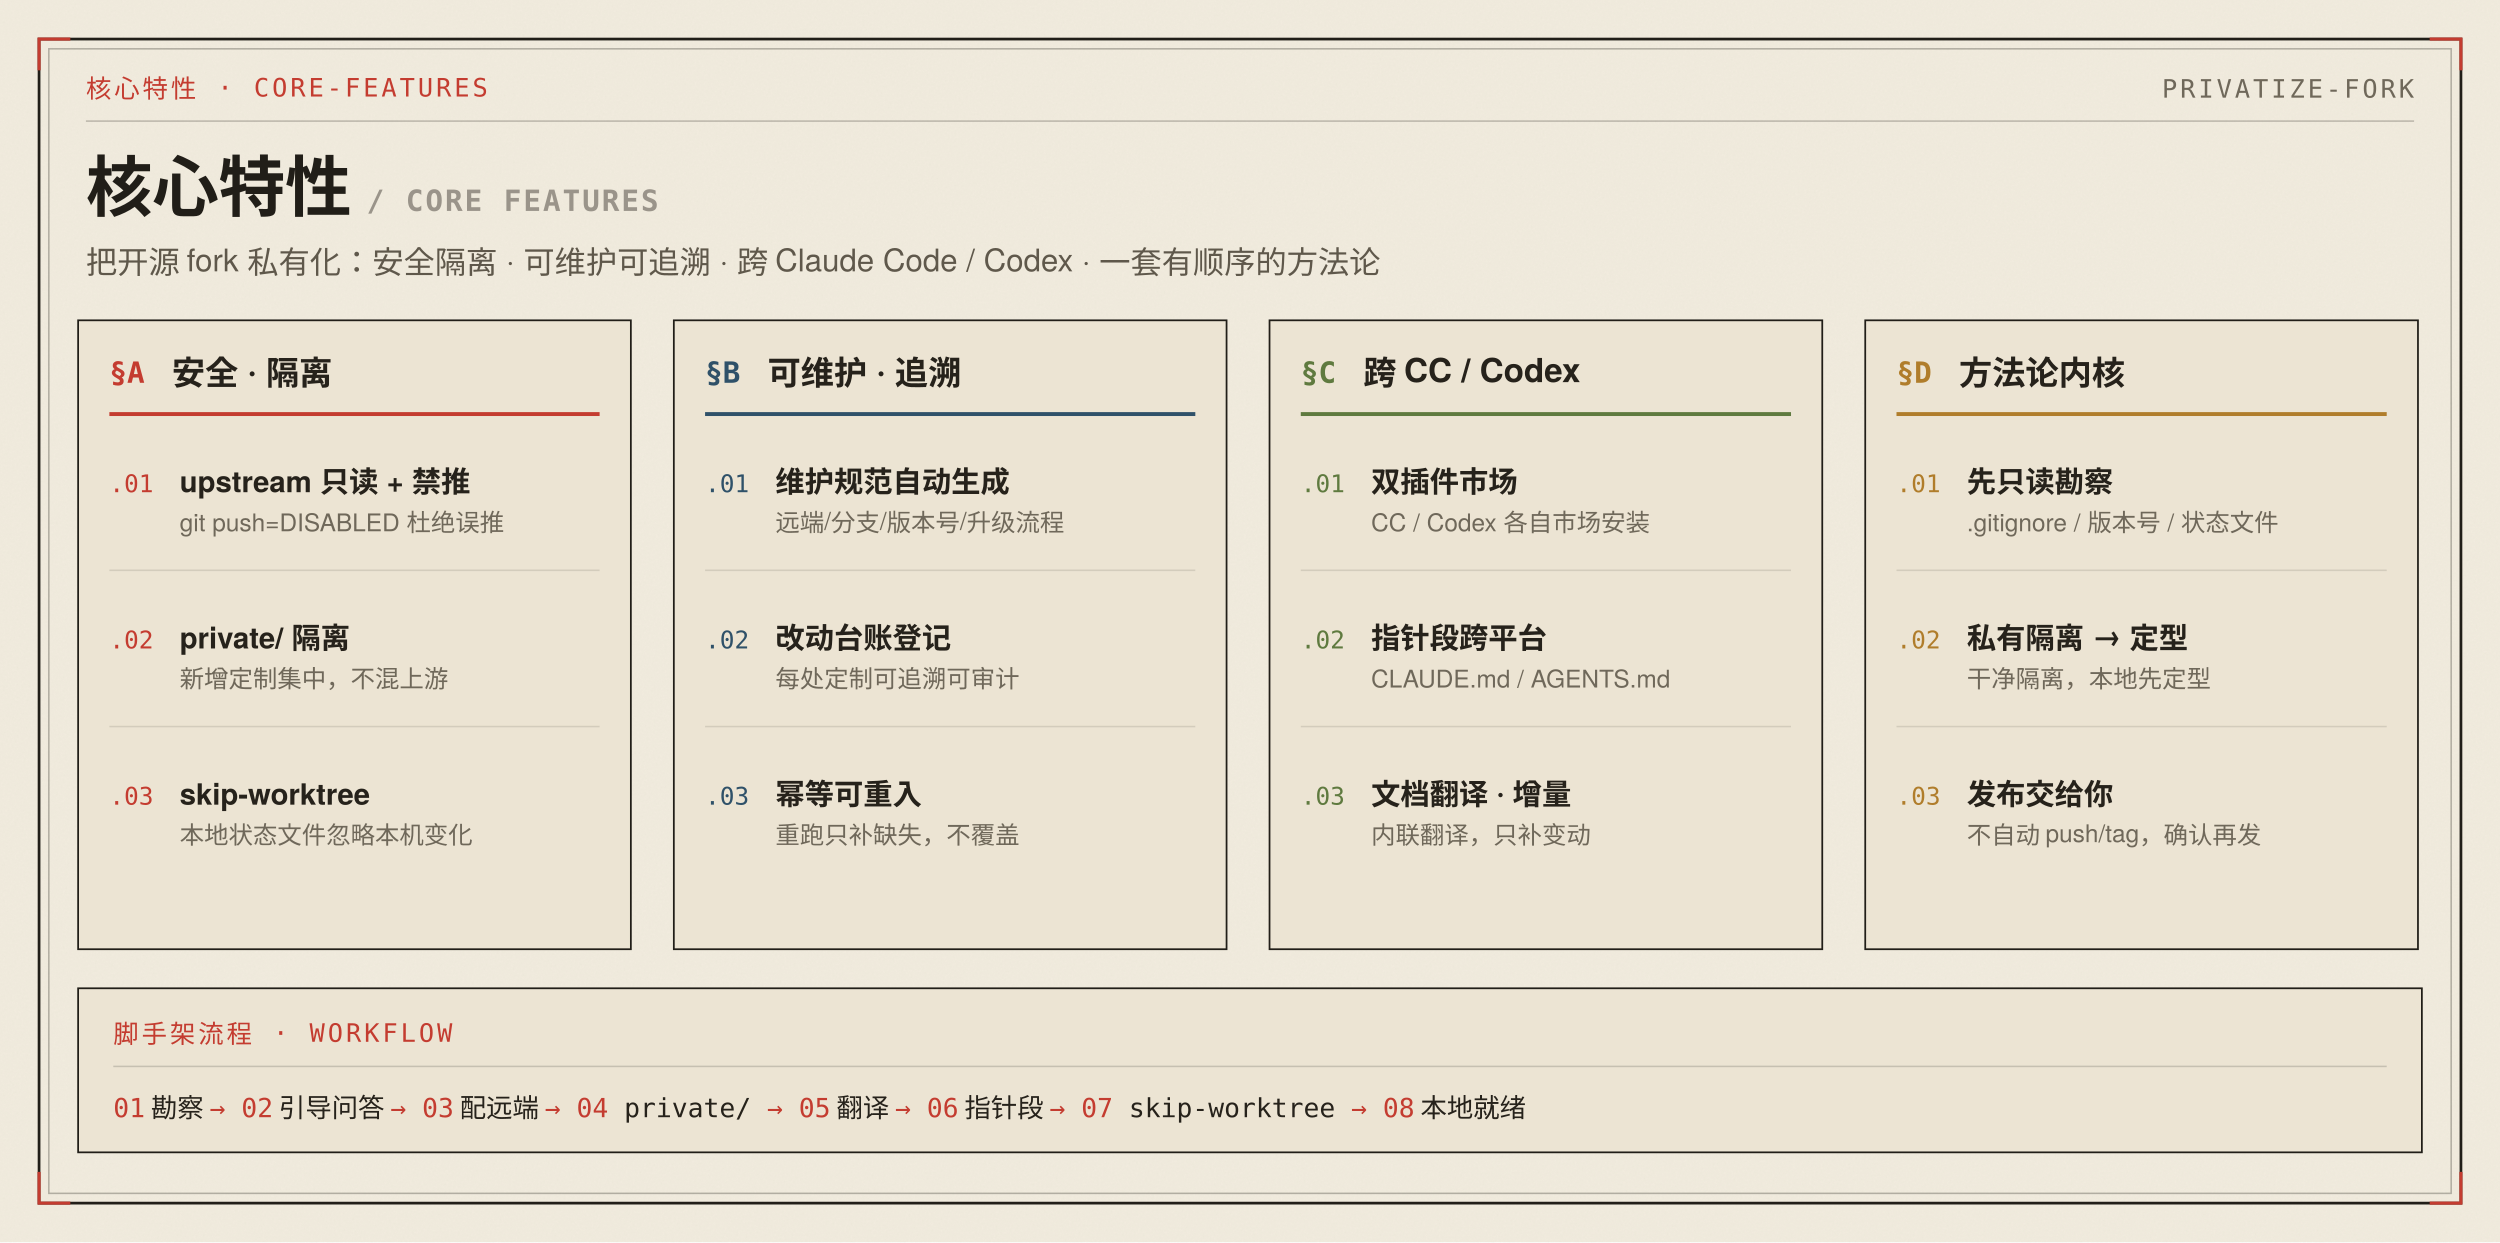
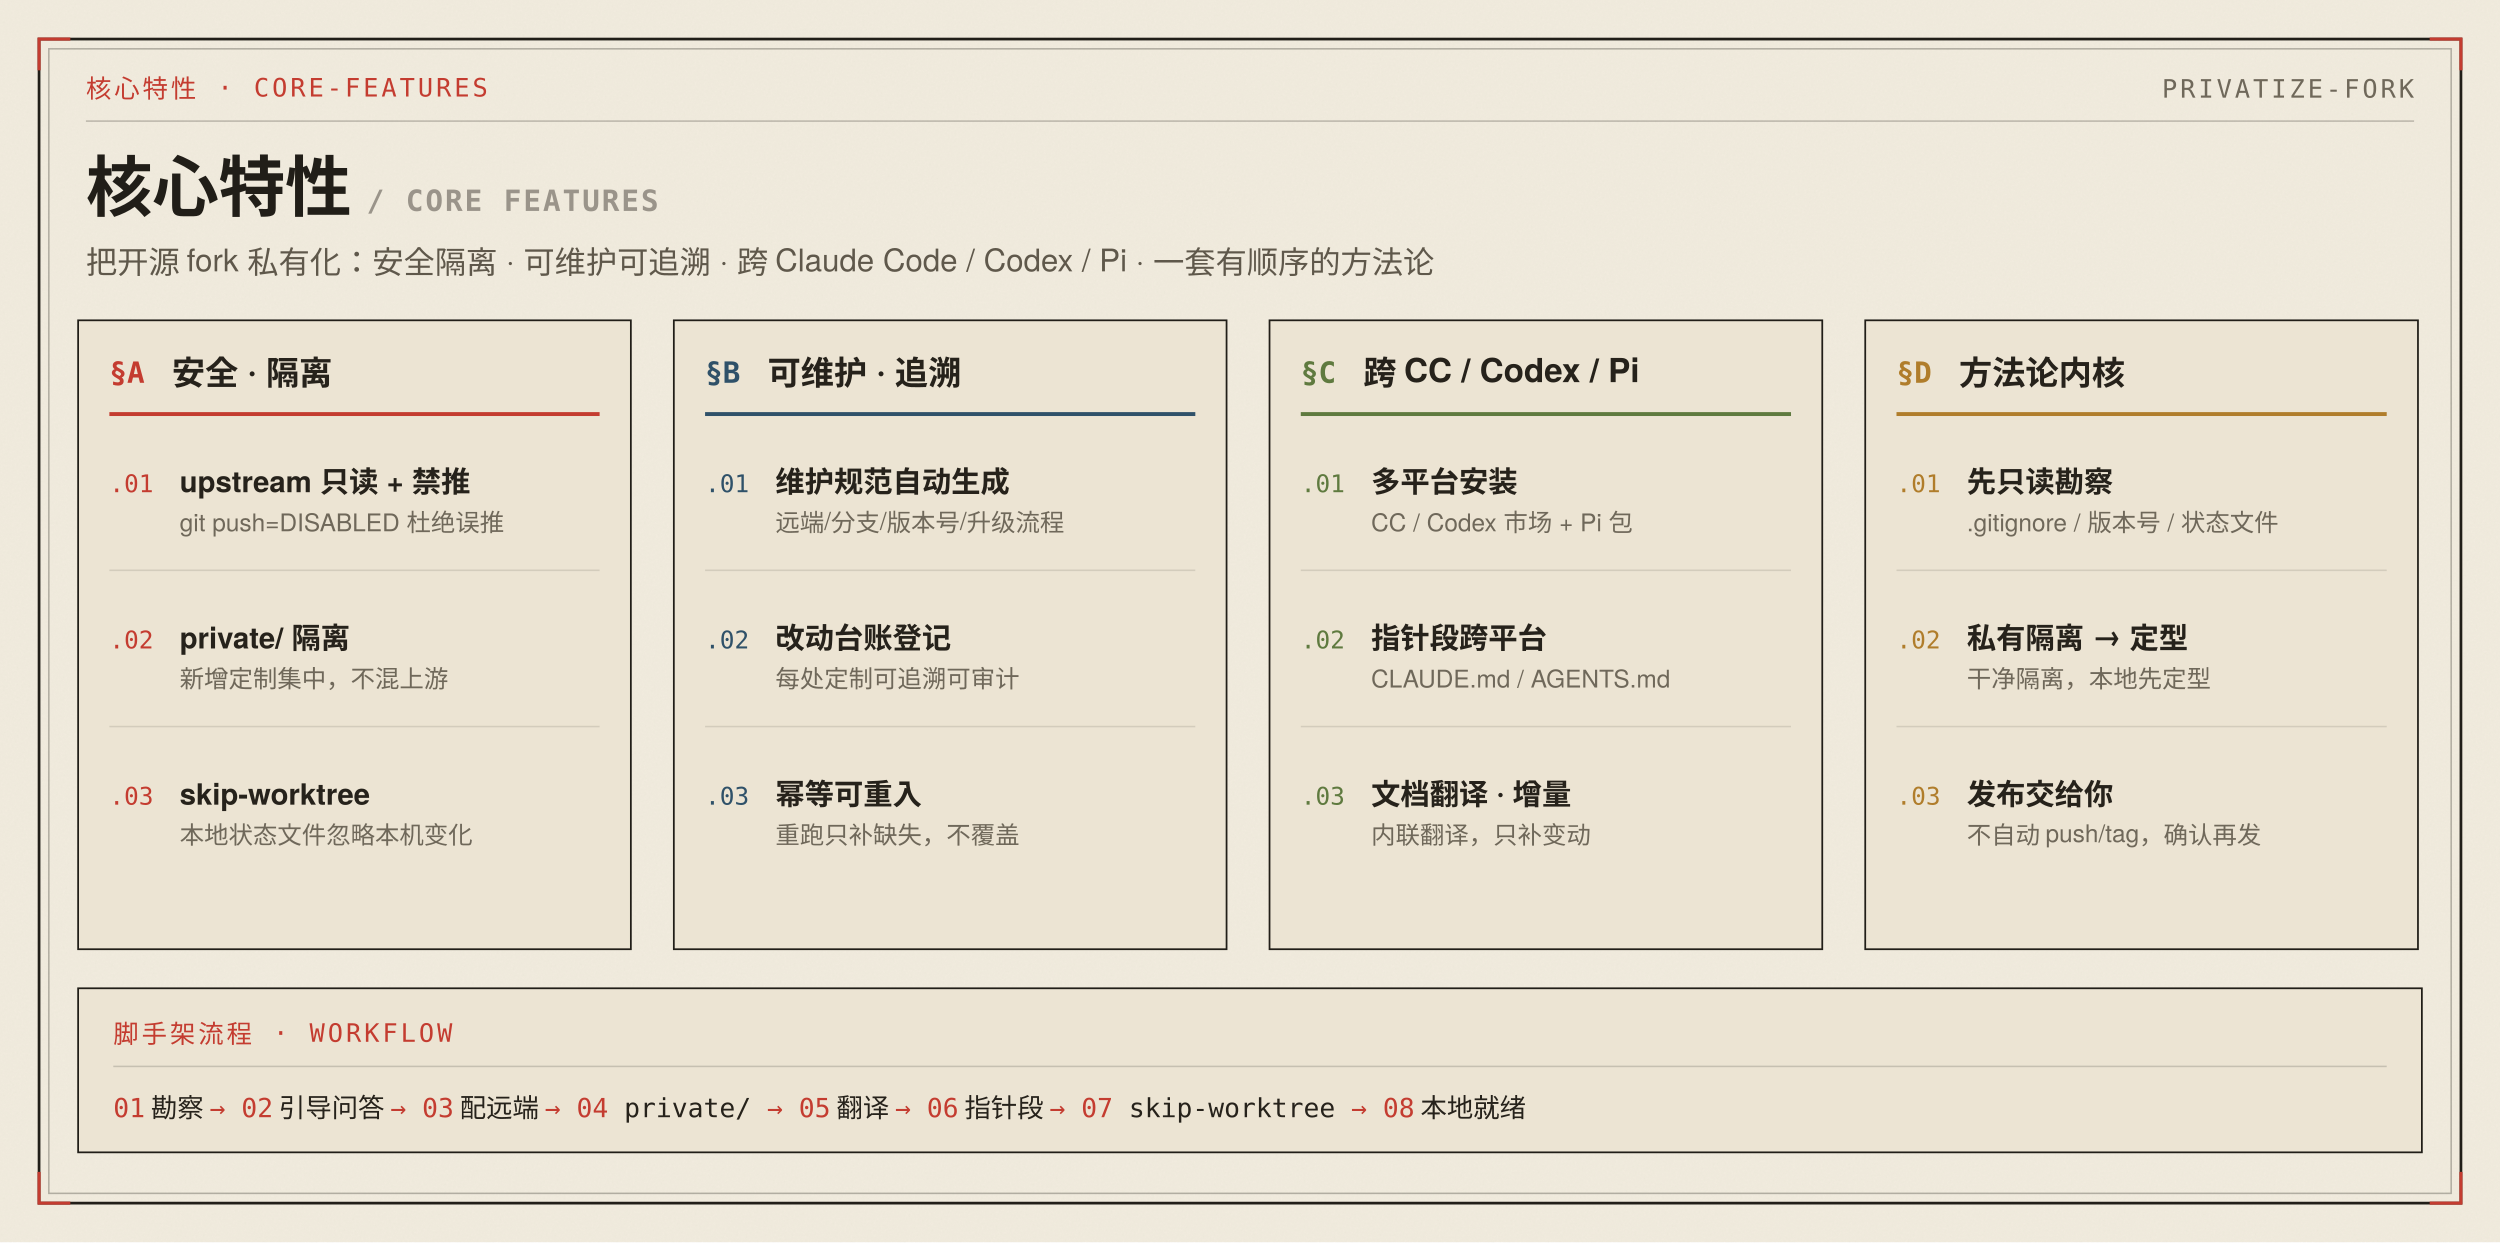
<svg xmlns="http://www.w3.org/2000/svg" width="1280" height="636" viewBox="0 0 1280 636" fill="none">
  <defs>
    <filter id="grain" x="0" y="0" width="100%" height="100%">
      <feTurbulence type="fractalNoise" baseFrequency="0.85" numOctaves="2" stitchTiles="stitch" />
      <feColorMatrix type="saturate" values="0" />
      <feComponentTransfer>
        <feFuncA type="linear" slope="0.05" intercept="0" />
      </feComponentTransfer>
    </filter>
    <style>
      .mono { font-family: 'Menlo','SFMono-Regular',monospace; }
      .disp { font-family: 'Futura','Avenir Next',sans-serif; }
      .body { font-family: 'Avenir Next','Helvetica Neue',sans-serif; }
    </style>
  </defs>
  <rect width="1280" height="636" fill="#f1ebdd" />
  <rect width="1280" height="636" fill="#000000" filter="url(#grain)" />
  <rect x="20" y="20" width="1240" height="596" fill="none" stroke="#211e18" stroke-width="1.4" />
  <rect x="25" y="25" width="1230" height="586" fill="none" stroke="#211e18" stroke-opacity="0.3" stroke-width="0.8" />
  <g stroke="#c43c30" stroke-width="1.6" fill="none">
    <path d="M20 36 V20 H36" />
    <path d="M1244 20 H1260 V36" />
    <path d="M20 600 V616 H36" />
    <path d="M1244 616 H1260 V600" />
  </g>
  <text x="44" y="50" class="mono" font-size="13" letter-spacing="1.5" fill="#c43c30">核心特性 · CORE-FEATURES</text>
  <text x="1236" y="50" class="mono" font-size="13" letter-spacing="1.5" fill="#6f685a" text-anchor="end">PRIVATIZE-FORK</text>
  <line x1="44" y1="62" x2="1236" y2="62" stroke="#211e18" stroke-opacity="0.25" stroke-width="0.8" />
  <text x="44" y="108" class="disp" font-size="34" font-weight="600" fill="#211e18">核心特性 <tspan class="mono" font-size="15" letter-spacing="1" fill="#9a948a">/ CORE FEATURES</tspan>
  </text>
-   <text x="44" y="140" class="body" font-size="16" fill="#5f584b">把开源 fork 私有化：安全隔离 · 可维护可追溯 · 跨 Claude Code / Codex · 一套有顺序的方法论</text>
+   <text x="44" y="140" class="body" font-size="16" fill="#5f584b">把开源 fork 私有化：安全隔离 · 可维护可追溯 · 跨 Claude Code / Codex / Pi · 一套有顺序的方法论</text>
  <g transform="translate(40,164)">
    <rect width="283" height="322" fill="#ece4d3" stroke="#211e18" stroke-width="0.9" />
    <text x="16" y="32" class="mono" font-size="15" font-weight="700" fill="#c43c30">§A</text>
    <text x="48" y="33" class="body" font-size="17" font-weight="700" fill="#26221b">安全 · 隔离</text>
    <line x1="16" y1="48" x2="267" y2="48" stroke="#c43c30" stroke-width="2" />
    <g>
      <text x="16" y="88" class="mono" font-size="12.5" fill="#c43c30">.01</text>
      <text x="52" y="88" class="body" font-size="15" font-weight="600" fill="#26221b">upstream 只读 + 禁推</text>
      <text x="52" y="108" class="body" font-size="12.5" fill="#6f685a">git push=DISABLED 杜绝误推</text>
      <line x1="16" y1="128" x2="267" y2="128" stroke="#211e18" stroke-opacity="0.12" stroke-width="0.8" />
      <text x="16" y="168" class="mono" font-size="12.5" fill="#c43c30">.02</text>
      <text x="52" y="168" class="body" font-size="15" font-weight="600" fill="#26221b">private/ 隔离</text>
      <text x="52" y="188" class="body" font-size="12.5" fill="#6f685a">新增定制集中，不混上游</text>
      <line x1="16" y1="208" x2="267" y2="208" stroke="#211e18" stroke-opacity="0.12" stroke-width="0.8" />
      <text x="16" y="248" class="mono" font-size="12.5" fill="#c43c30">.03</text>
      <text x="52" y="248" class="body" font-size="15" font-weight="600" fill="#26221b">skip-worktree</text>
      <text x="52" y="268" class="body" font-size="12.5" fill="#6f685a">本地状态文件忽略本机变化</text>
    </g>
  </g>
  <g transform="translate(345,164)">
    <rect width="283" height="322" fill="#ece4d3" stroke="#211e18" stroke-width="0.9" />
    <text x="16" y="32" class="mono" font-size="15" font-weight="700" fill="#2f5169">§B</text>
    <text x="48" y="33" class="body" font-size="17" font-weight="700" fill="#26221b">可维护 · 追溯</text>
    <line x1="16" y1="48" x2="267" y2="48" stroke="#2f5169" stroke-width="2" />
    <g>
      <text x="16" y="88" class="mono" font-size="12.5" fill="#2f5169">.01</text>
      <text x="52" y="88" class="body" font-size="15" font-weight="600" fill="#26221b">维护规范自动生成</text>
      <text x="52" y="108" class="body" font-size="12.5" fill="#6f685a">远端/分支/版本号/升级流程</text>
      <line x1="16" y1="128" x2="267" y2="128" stroke="#211e18" stroke-opacity="0.12" stroke-width="0.8" />
      <text x="16" y="168" class="mono" font-size="12.5" fill="#2f5169">.02</text>
      <text x="52" y="168" class="body" font-size="15" font-weight="600" fill="#26221b">改动台账登记</text>
      <text x="52" y="188" class="body" font-size="12.5" fill="#6f685a">每处定制可追溯可审计</text>
      <line x1="16" y1="208" x2="267" y2="208" stroke="#211e18" stroke-opacity="0.12" stroke-width="0.8" />
      <text x="16" y="248" class="mono" font-size="12.5" fill="#2f5169">.03</text>
      <text x="52" y="248" class="body" font-size="15" font-weight="600" fill="#26221b">幂等可重入</text>
      <text x="52" y="268" class="body" font-size="12.5" fill="#6f685a">重跑只补缺失，不覆盖</text>
    </g>
  </g>
  <g transform="translate(650,164)">
    <rect width="283" height="322" fill="#ece4d3" stroke="#211e18" stroke-width="0.9" />
    <text x="16" y="32" class="mono" font-size="15" font-weight="700" fill="#5f7a3f">§C</text>
-     <text x="48" y="33" class="body" font-size="17" font-weight="700" fill="#26221b">跨 CC / Codex</text>
+     <text x="48" y="33" class="body" font-size="17" font-weight="700" fill="#26221b">跨 CC / Codex / Pi</text>
    <line x1="16" y1="48" x2="267" y2="48" stroke="#5f7a3f" stroke-width="2" />
    <g>
      <text x="16" y="88" class="mono" font-size="12.5" fill="#5f7a3f">.01</text>
-       <text x="52" y="88" class="body" font-size="15" font-weight="600" fill="#26221b">双插件市场</text>
-       <text x="52" y="108" class="body" font-size="12.5" fill="#6f685a">CC / Codex 各自市场安装</text>
+       <text x="52" y="88" class="body" font-size="15" font-weight="600" fill="#26221b">多平台安装</text>
+       <text x="52" y="108" class="body" font-size="12.5" fill="#6f685a">CC / Codex 市场 + Pi 包</text>
      <line x1="16" y1="128" x2="267" y2="128" stroke="#211e18" stroke-opacity="0.12" stroke-width="0.8" />
      <text x="16" y="168" class="mono" font-size="12.5" fill="#5f7a3f">.02</text>
      <text x="52" y="168" class="body" font-size="15" font-weight="600" fill="#26221b">指针段跨平台</text>
      <text x="52" y="188" class="body" font-size="12.5" fill="#6f685a">CLAUDE.md / AGENTS.md</text>
      <line x1="16" y1="208" x2="267" y2="208" stroke="#211e18" stroke-opacity="0.12" stroke-width="0.8" />
      <text x="16" y="248" class="mono" font-size="12.5" fill="#5f7a3f">.03</text>
      <text x="52" y="248" class="body" font-size="15" font-weight="600" fill="#26221b">文档翻译 · 增量</text>
      <text x="52" y="268" class="body" font-size="12.5" fill="#6f685a">内联翻译，只补变动</text>
    </g>
  </g>
  <g transform="translate(955,164)">
    <rect width="283" height="322" fill="#ece4d3" stroke="#211e18" stroke-width="0.9" />
    <text x="16" y="32" class="mono" font-size="15" font-weight="700" fill="#b07d2b">§D</text>
    <text x="48" y="33" class="body" font-size="17" font-weight="700" fill="#26221b">方法论内核</text>
    <line x1="16" y1="48" x2="267" y2="48" stroke="#b07d2b" stroke-width="2" />
    <g>
      <text x="16" y="88" class="mono" font-size="12.5" fill="#b07d2b">.01</text>
      <text x="52" y="88" class="body" font-size="15" font-weight="600" fill="#26221b">先只读勘察</text>
      <text x="52" y="108" class="body" font-size="12.5" fill="#6f685a">.gitignore / 版本号 / 状态文件</text>
      <line x1="16" y1="128" x2="267" y2="128" stroke="#211e18" stroke-opacity="0.12" stroke-width="0.8" />
      <text x="16" y="168" class="mono" font-size="12.5" fill="#b07d2b">.02</text>
      <text x="52" y="168" class="body" font-size="15" font-weight="600" fill="#26221b">私有隔离 → 定型</text>
      <text x="52" y="188" class="body" font-size="12.5" fill="#6f685a">干净隔离，本地先定型</text>
      <line x1="16" y1="208" x2="267" y2="208" stroke="#211e18" stroke-opacity="0.12" stroke-width="0.8" />
      <text x="16" y="248" class="mono" font-size="12.5" fill="#b07d2b">.03</text>
      <text x="52" y="248" class="body" font-size="15" font-weight="600" fill="#26221b">发布交给你</text>
      <text x="52" y="268" class="body" font-size="12.5" fill="#6f685a">不自动 push/tag，确认再发</text>
    </g>
  </g>
  <rect x="40" y="506" width="1200" height="84" fill="#ece4d3" stroke="#211e18" stroke-width="0.9" />
  <text x="58" y="534" class="mono" font-size="13" letter-spacing="1.5" fill="#c43c30">脚手架流程 · WORKFLOW</text>
  <line x1="58" y1="546" x2="1222" y2="546" stroke="#211e18" stroke-opacity="0.18" stroke-width="0.8" />
  <text x="58" y="572" class="mono" font-size="13.5" fill="#26221b">
    <tspan fill="#c43c30">01</tspan> 勘察 <tspan fill="#c43c30">→</tspan>
    <tspan fill="#c43c30">02</tspan> 引导问答 <tspan fill="#c43c30">→</tspan>
    <tspan fill="#c43c30">03</tspan> 配远端 <tspan fill="#c43c30">→</tspan>
    <tspan fill="#c43c30">04</tspan> private/ <tspan fill="#c43c30">→</tspan>
    <tspan fill="#c43c30">05</tspan> 翻译 <tspan fill="#c43c30">→</tspan>
    <tspan fill="#c43c30">06</tspan> 指针段 <tspan fill="#c43c30">→</tspan>
    <tspan fill="#c43c30">07</tspan> skip-worktree <tspan fill="#c43c30">→</tspan>
    <tspan fill="#c43c30">08</tspan> 本地就绪</text>
</svg>
